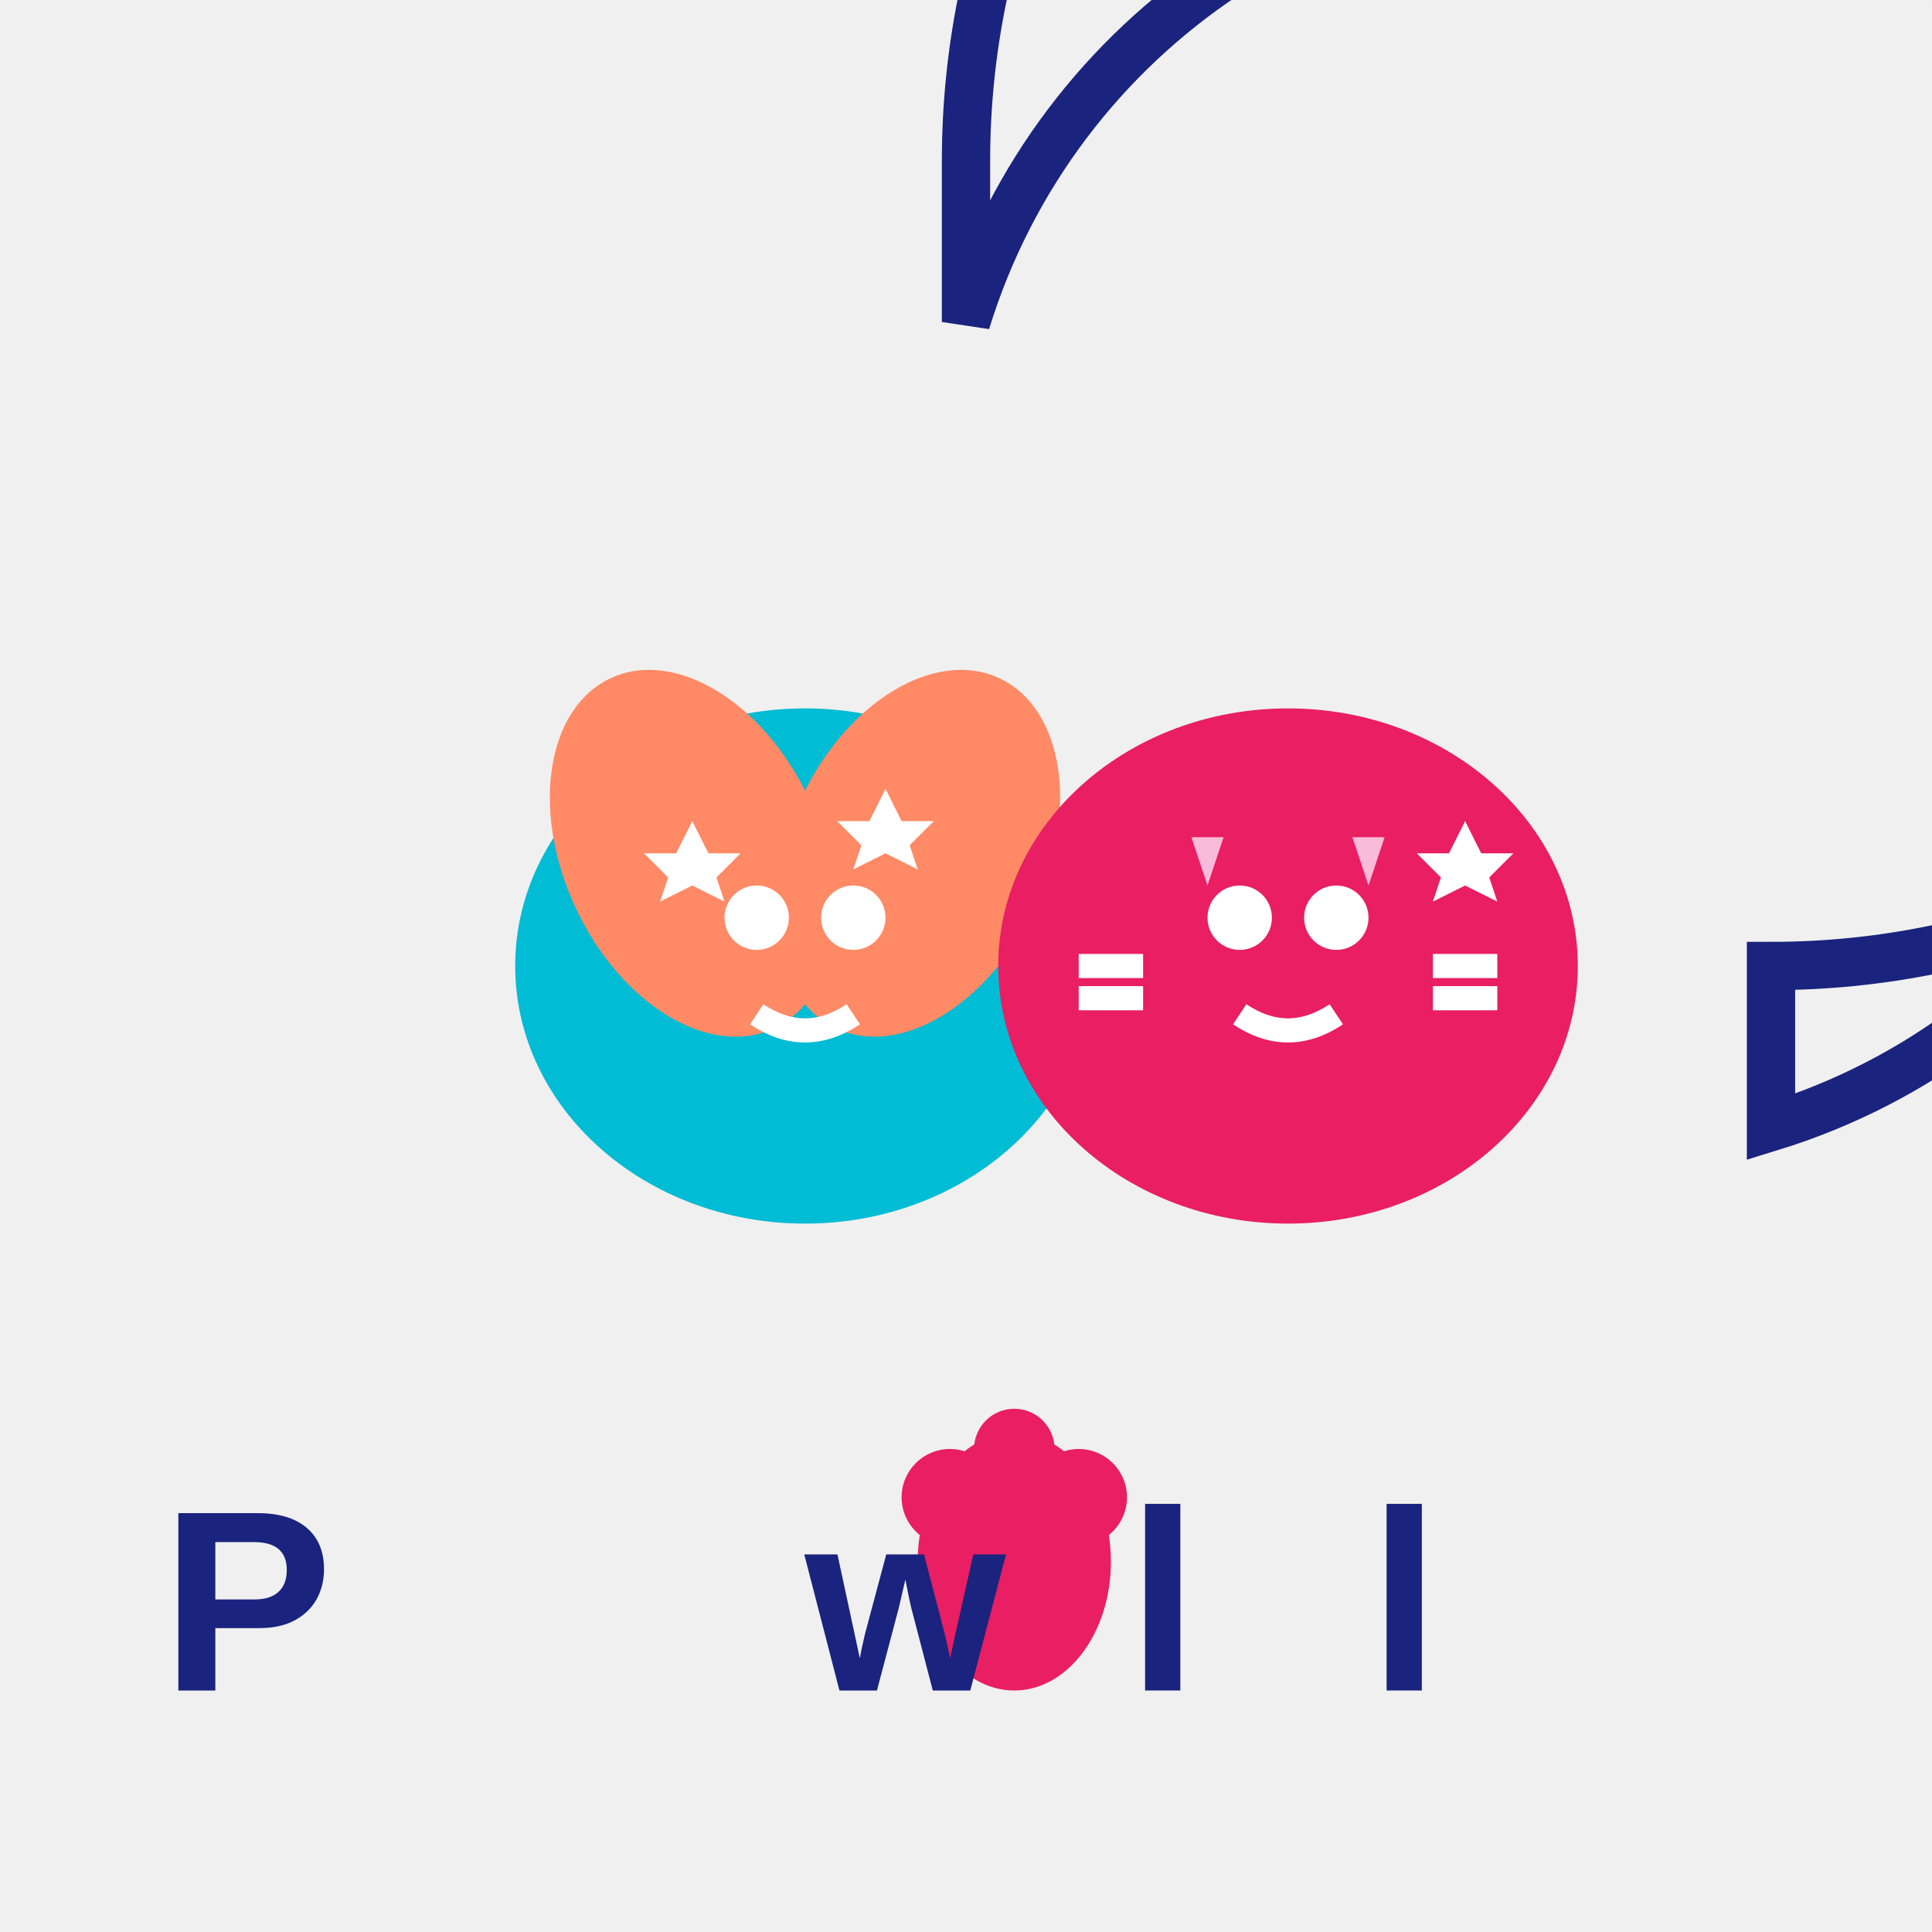
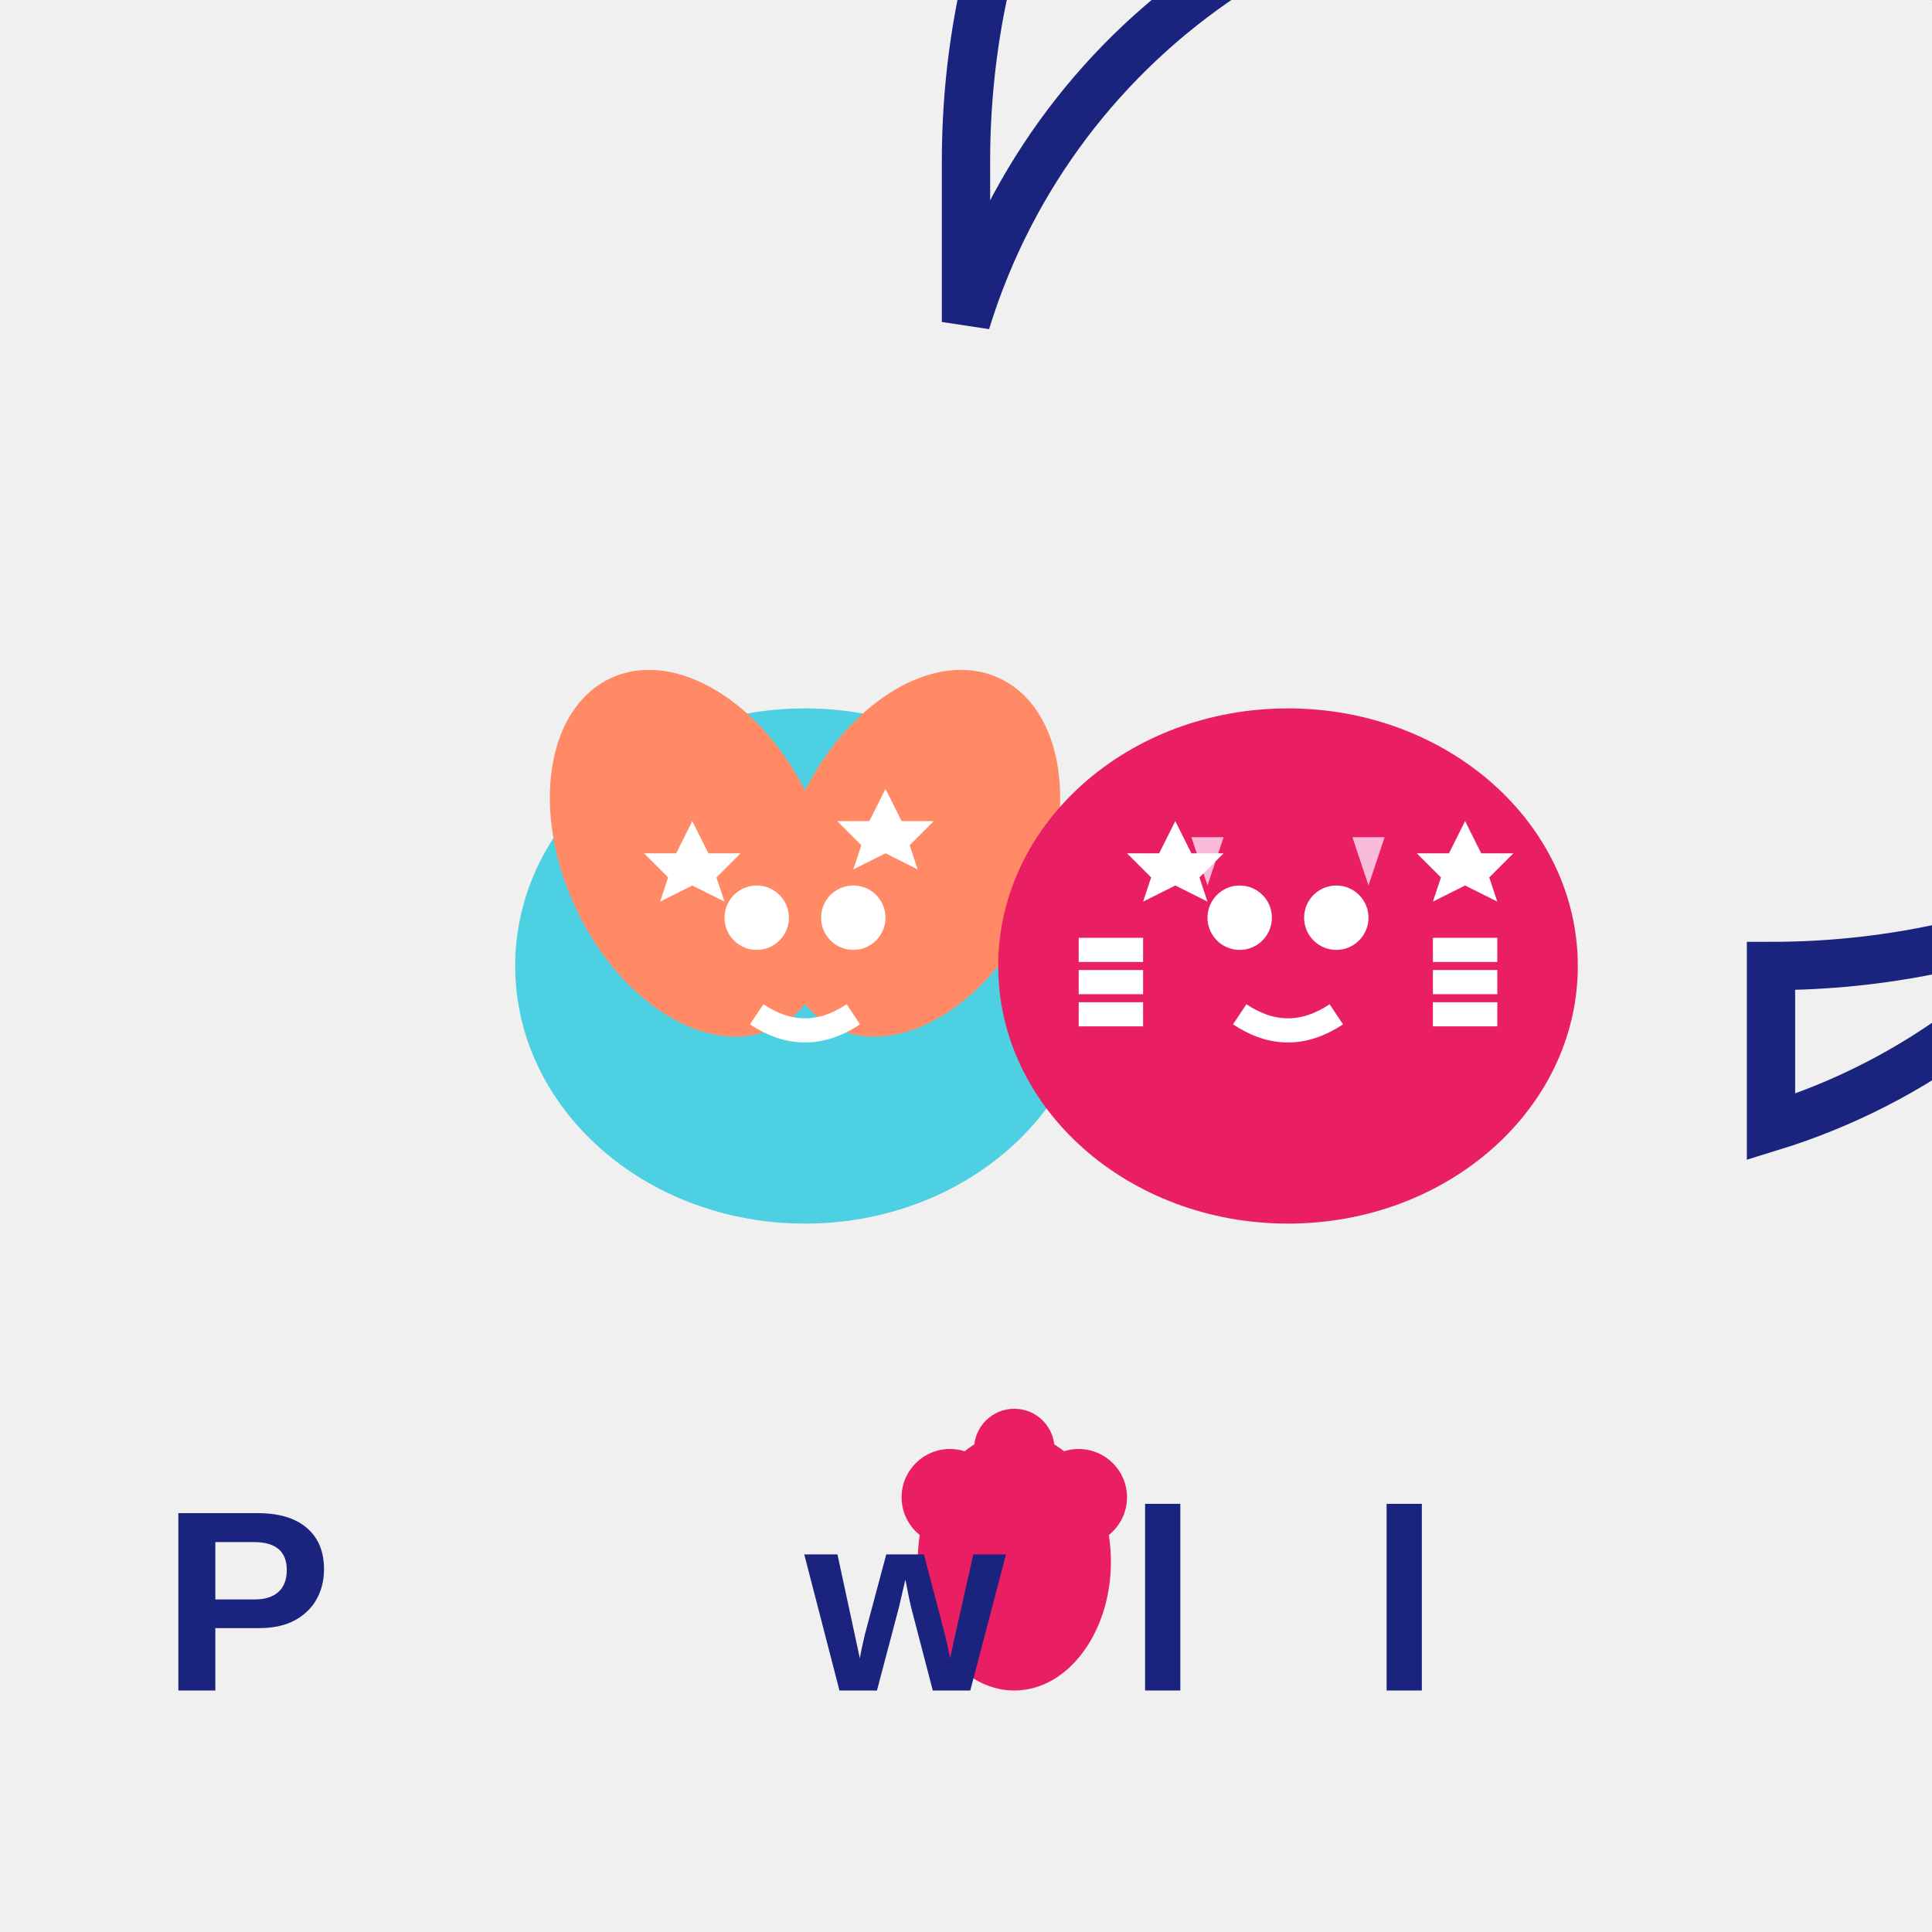
<svg xmlns="http://www.w3.org/2000/svg" width="120" height="120" viewBox="0 0 120 120">
  <path d="M 60 10 A 50 50 0 1 1 110 60 L 110 70 A 40 40 0 1 0 60 20 Z" fill="none" stroke="#1a237e" stroke-width="3" />
  <g transform="translate(35, 45)">
-     <ellipse cx="15" cy="15" rx="18" ry="16" fill="#00bcd4" />
+     <ellipse cx="15" cy="15" rx="18" ry="16" fill="#4dd0e1" />
    <ellipse cx="8" cy="8" rx="8" ry="12" fill="#ff8a65" transform="rotate(-25 8 8)" />
    <ellipse cx="22" cy="8" rx="8" ry="12" fill="#ff8a65" transform="rotate(25 22 8)" />
+     <ellipse cx="15" cy="10" rx="5" ry="3" fill="#ff8a65" />
    <circle cx="12" cy="12" r="2" fill="white" />
    <circle cx="18" cy="12" r="2" fill="white" />
    <path d="M 12 18 Q 15 20 18 18" stroke="white" stroke-width="1.5" fill="none" />
    <g fill="white">
      <polygon points="8,6 9,8 11,8 9.5,9.5 10,11 8,10 6,11 6.5,9.5 5,8 7,8" />
      <polygon points="20,4 21,6 23,6 21.5,7.5 22,9 20,8 18,9 18.5,7.5 17,6 19,6" />
    </g>
  </g>
  <g transform="translate(65, 45)">
    <ellipse cx="15" cy="15" rx="18" ry="16" fill="#e91e63" />
    <polygon points="8,6 12,6 10,12" fill="#e91e63" />
    <polygon points="18,6 22,6 20,12" fill="#e91e63" />
    <polygon points="9,7 11,7 10,10" fill="#f8bbd9" />
    <polygon points="19,7 21,7 20,10" fill="#f8bbd9" />
    <circle cx="12" cy="12" r="2" fill="white" />
    <circle cx="18" cy="12" r="2" fill="white" />
    <path d="M 12 18 Q 15 20 18 18" stroke="white" stroke-width="1.5" fill="none" />
-     <line x1="6" y1="15" x2="2" y2="15" stroke="white" stroke-width="1.5" />
-     <line x1="6" y1="17" x2="2" y2="17" stroke="white" stroke-width="1.5" />
-     <line x1="24" y1="15" x2="28" y2="15" stroke="white" stroke-width="1.5" />
-     <line x1="24" y1="17" x2="28" y2="17" stroke="white" stroke-width="1.5" />
+     <line x1="6" y1="14" x2="2" y2="14" stroke="white" stroke-width="1.5" />
+     <line x1="6" y1="16" x2="2" y2="16" stroke="white" stroke-width="1.5" />
+     <line x1="6" y1="18" x2="2" y2="18" stroke="white" stroke-width="1.5" />
+     <line x1="24" y1="14" x2="28" y2="14" stroke="white" stroke-width="1.5" />
+     <line x1="24" y1="16" x2="28" y2="16" stroke="white" stroke-width="1.5" />
+     <line x1="24" y1="18" x2="28" y2="18" stroke="white" stroke-width="1.5" />
    <g fill="white">
+       <polygon points="8,6 9,8 11,8 9.5,9.5 10,11 8,10 6,11 6.5,9.5 5,8 7,8" />
      <polygon points="26,6 27,8 29,8 27.5,9.5 28,11 26,10 24,11 24.5,9.5 23,8 25,8" />
    </g>
  </g>
  <g transform="translate(55, 85)">
    <ellipse cx="8" cy="12" rx="6" ry="8" fill="#e91e63" />
    <circle cx="4" cy="8" r="3" fill="#e91e63" />
    <circle cx="12" cy="8" r="3" fill="#e91e63" />
    <circle cx="8" cy="5" r="2.5" fill="#e91e63" />
  </g>
  <text x="10" y="105" font-family="Arial, sans-serif" font-size="16" font-weight="bold" fill="#1a237e">P</text>
  <text x="50" y="105" font-family="Arial, sans-serif" font-size="16" font-weight="bold" fill="#1a237e">w</text>
  <text x="70" y="105" font-family="Arial, sans-serif" font-size="16" font-weight="bold" fill="#1a237e">l</text>
  <text x="85" y="105" font-family="Arial, sans-serif" font-size="16" font-weight="bold" fill="#1a237e">l</text>
</svg>
